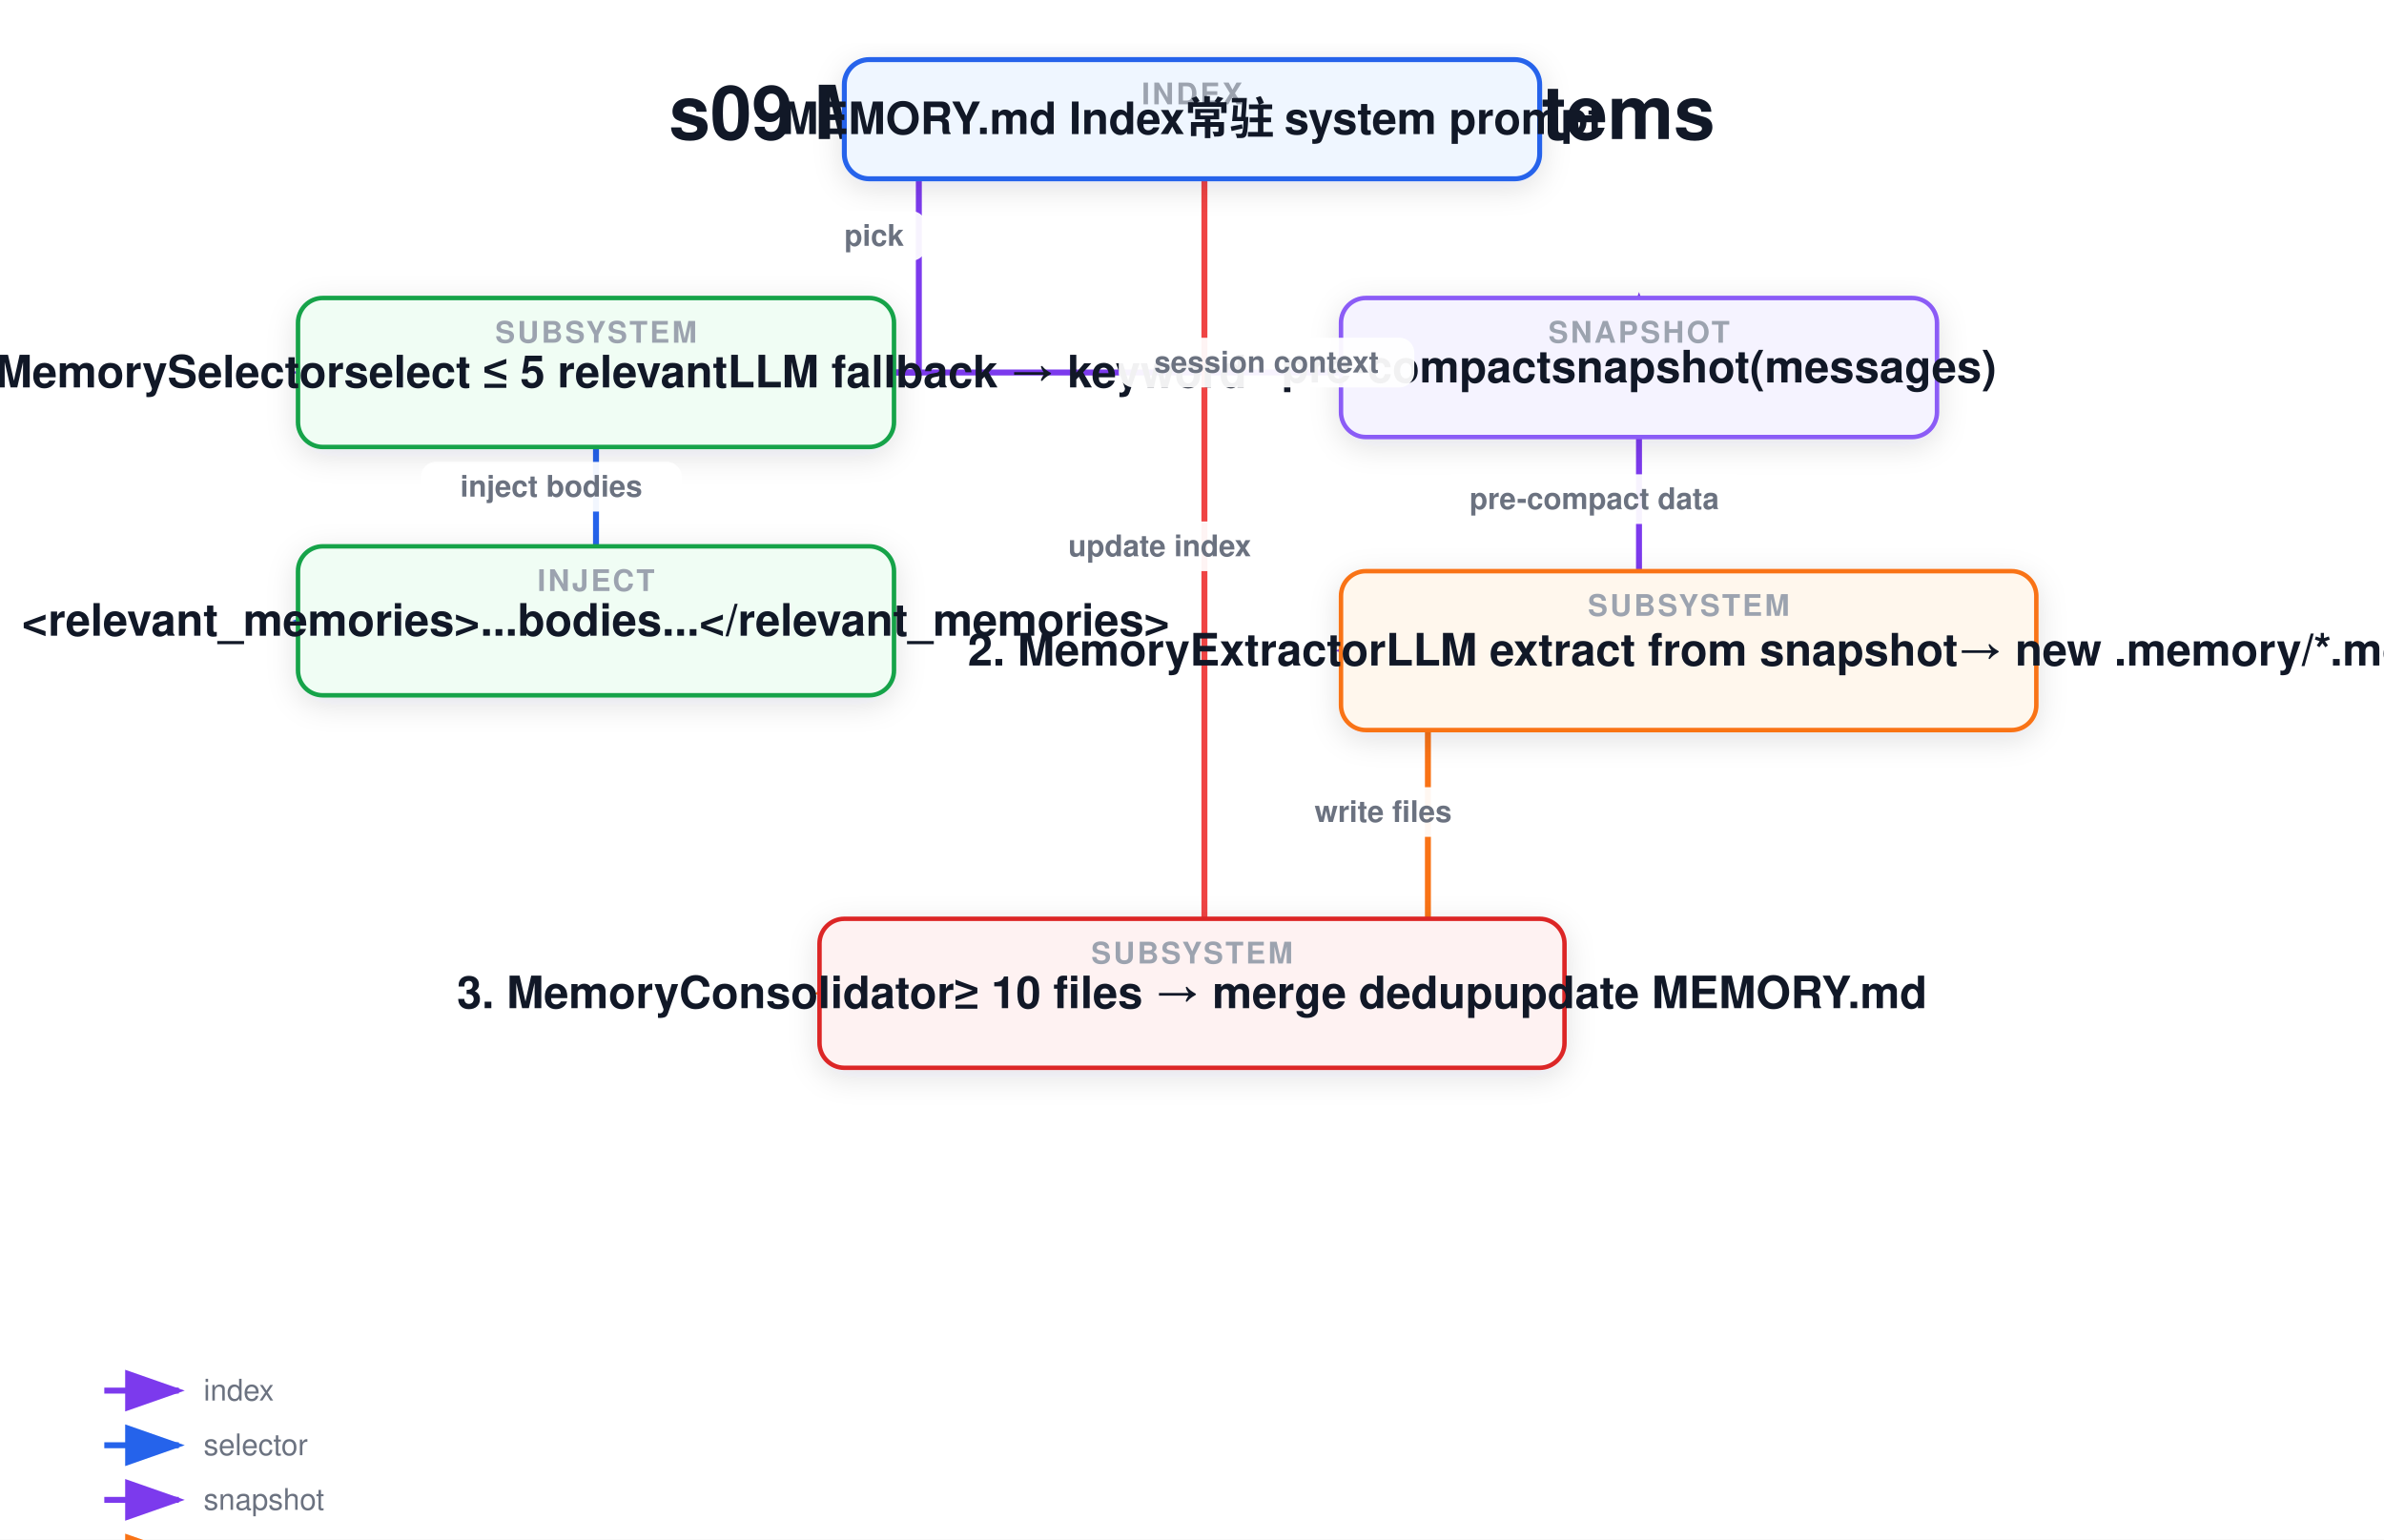
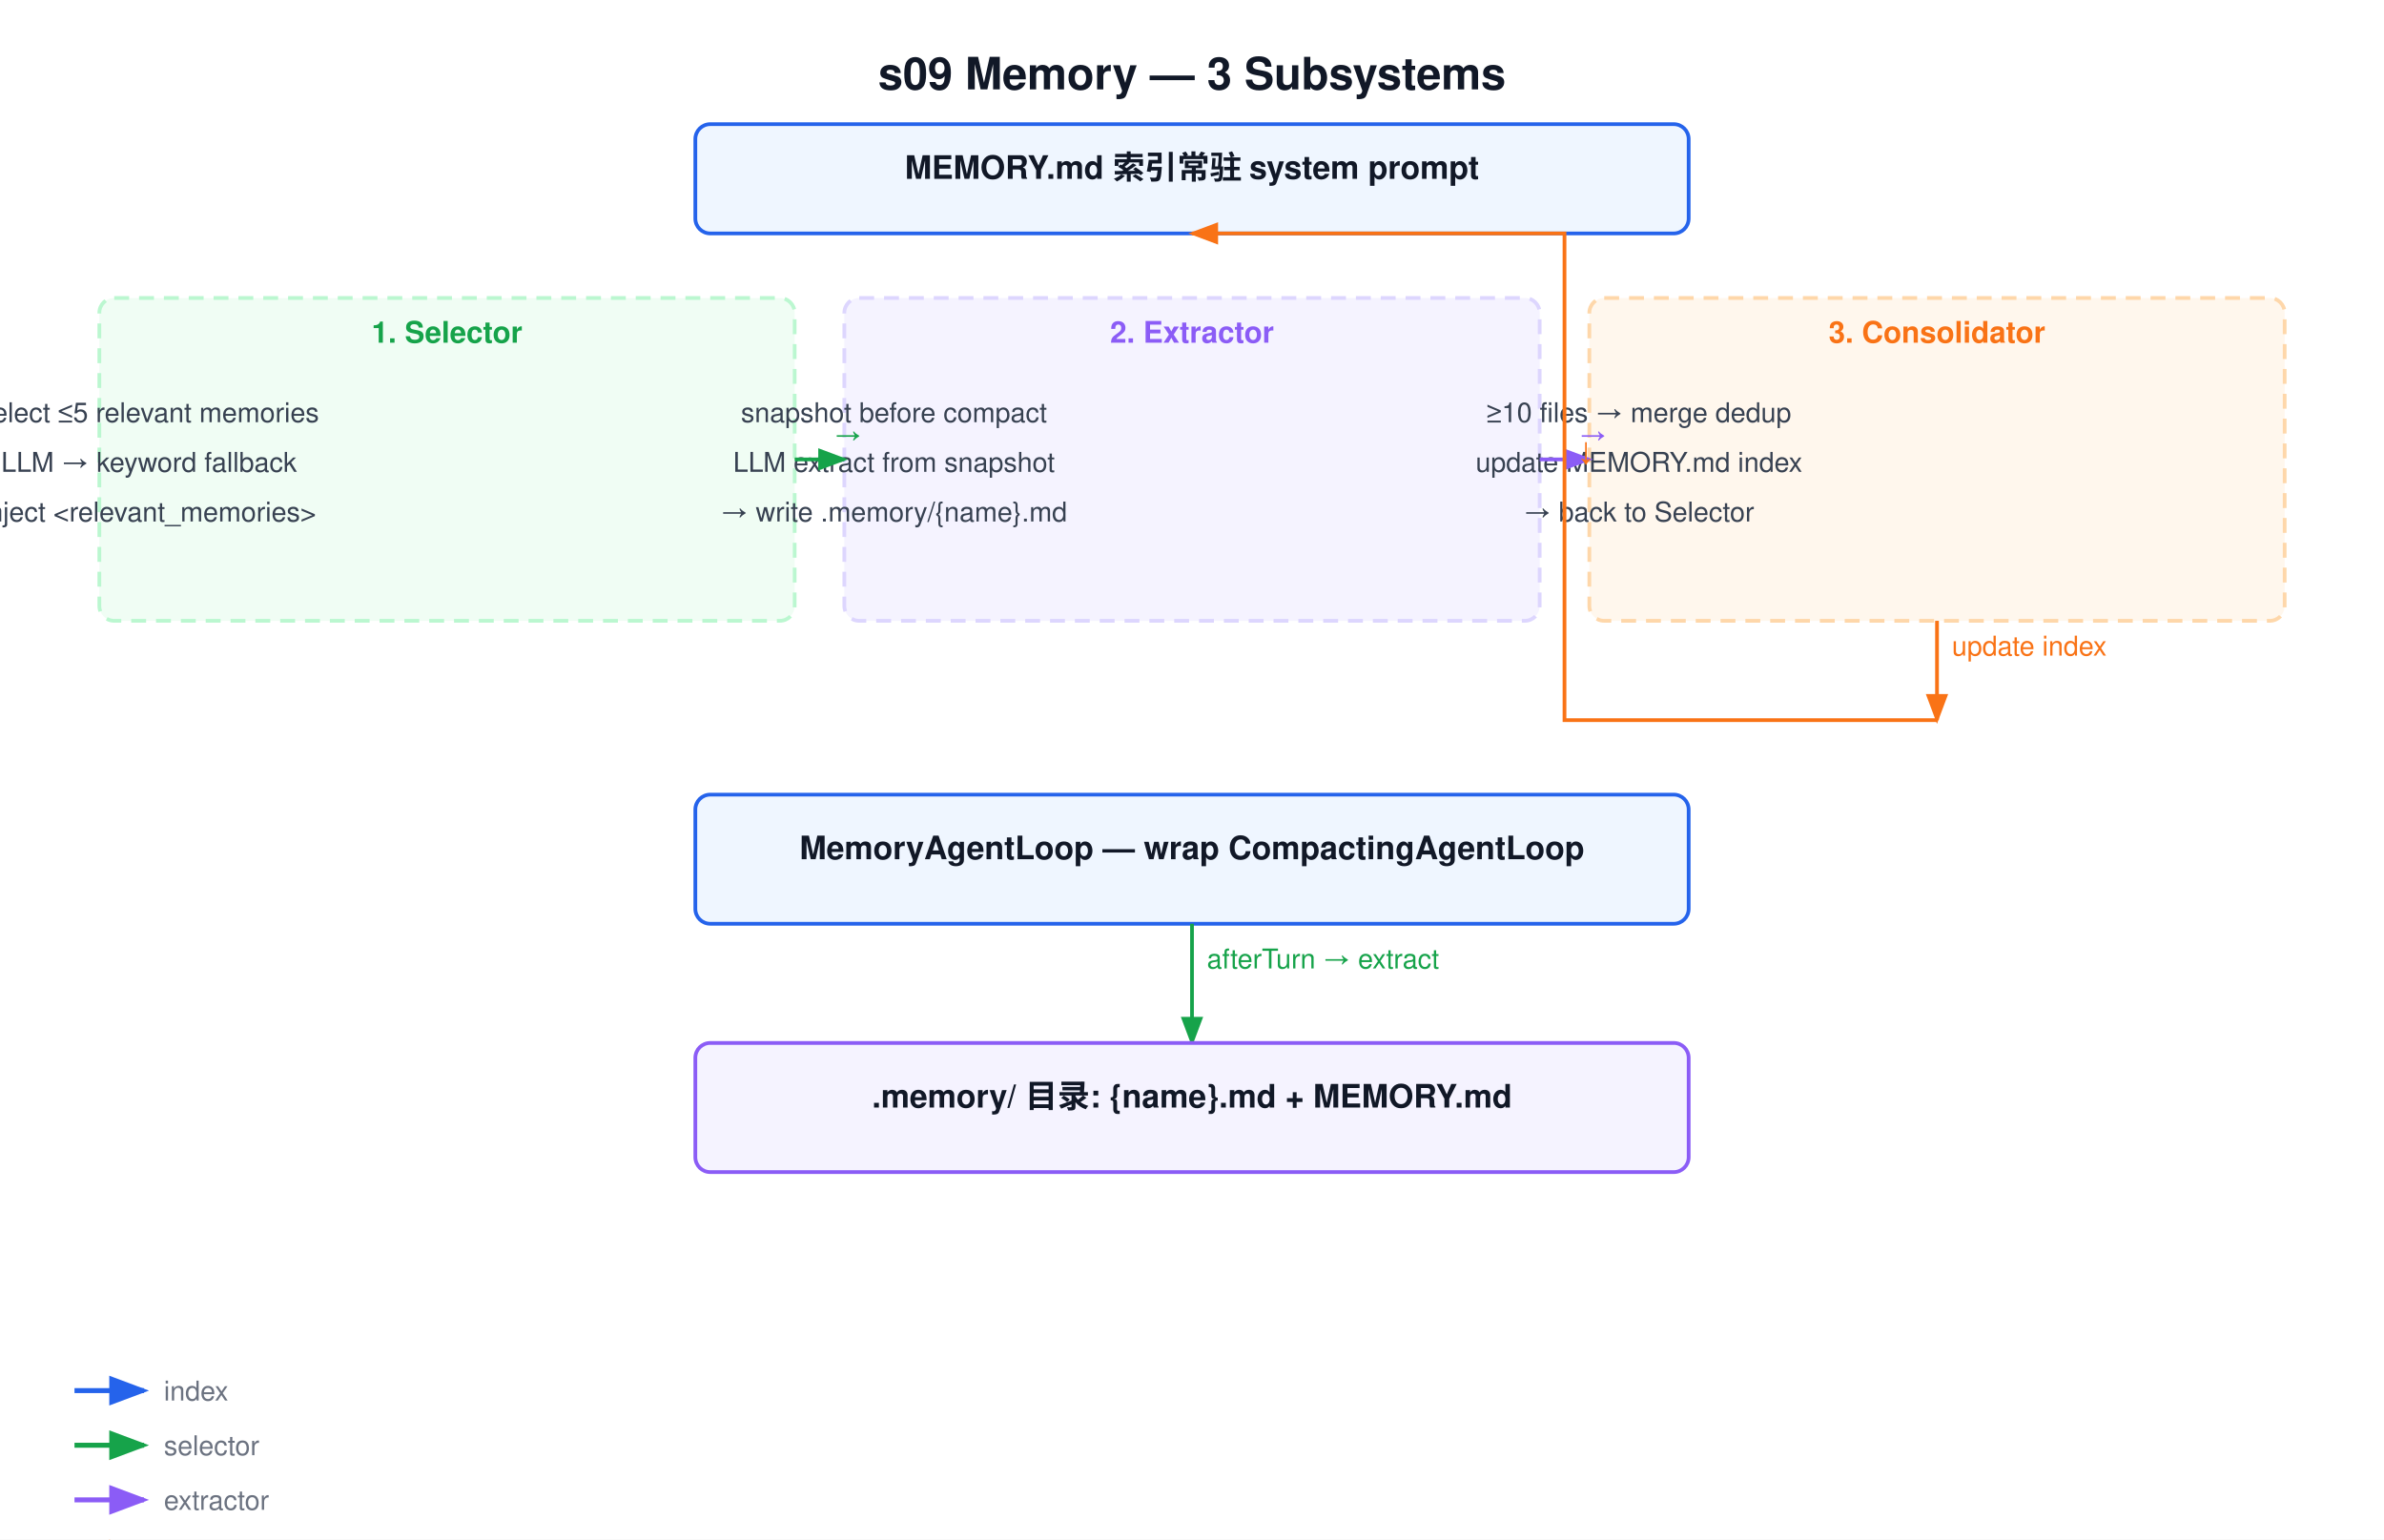
<svg xmlns="http://www.w3.org/2000/svg" viewBox="0 0 960 620" width="960" height="620">
  <defs>
-     <marker id="arrowA" markerWidth="10" markerHeight="7" refX="9" refY="3.5" orient="auto">
-       <polygon points="0 0, 10 3.5, 0 7" fill="#7c3aed" />
+     <marker id="arrow_2563eb" markerWidth="8" markerHeight="6" refX="7" refY="3" orient="auto">
+       <polygon points="0 0, 8 3, 0 6" fill="#2563eb" />
    </marker>
-     <marker id="arrowB" markerWidth="10" markerHeight="7" refX="9" refY="3.5" orient="auto">
-       <polygon points="0 0, 10 3.5, 0 7" fill="#10b981" />
+     <marker id="arrow_16a34a" markerWidth="8" markerHeight="6" refX="7" refY="3" orient="auto">
+       <polygon points="0 0, 8 3, 0 6" fill="#16a34a" />
    </marker>
-     <marker id="arrowC" markerWidth="10" markerHeight="7" refX="9" refY="3.5" orient="auto">
-       <polygon points="0 0, 10 3.5, 0 7" fill="#2563eb" />
+     <marker id="arrow_8b5cf6" markerWidth="8" markerHeight="6" refX="7" refY="3" orient="auto">
+       <polygon points="0 0, 8 3, 0 6" fill="#8b5cf6" />
    </marker>
-     <marker id="arrowE" markerWidth="10" markerHeight="7" refX="9" refY="3.5" orient="auto">
-       <polygon points="0 0, 10 3.5, 0 7" fill="#f97316" />
+     <marker id="arrow_f97316" markerWidth="8" markerHeight="6" refX="7" refY="3" orient="auto">
+       <polygon points="0 0, 8 3, 0 6" fill="#f97316" />
    </marker>
-     <marker id="arrowF" markerWidth="10" markerHeight="7" refX="9" refY="3.5" orient="auto">
-       <polygon points="0 0, 10 3.5, 0 7" fill="#7c3aed" />
+     <marker id="arrow_dc2626" markerWidth="8" markerHeight="6" refX="7" refY="3" orient="auto">
+       <polygon points="0 0, 8 3, 0 6" fill="#dc2626" />
    </marker>
-     <marker id="arrowG" markerWidth="10" markerHeight="7" refX="9" refY="3.5" orient="auto">
-       <polygon points="0 0, 10 3.5, 0 7" fill="#ef4444" />
+     <marker id="arrow_6b7280" markerWidth="8" markerHeight="6" refX="7" refY="3" orient="auto">
+       <polygon points="0 0, 8 3, 0 6" fill="#6b7280" />
    </marker>
-     <marker id="arrowH" markerWidth="10" markerHeight="7" refX="9" refY="3.5" orient="auto">
-       <polygon points="0 0, 10 3.5, 0 7" fill="#6b7280" />
-     </marker>
-     <filter id="shadowSoft" x="-20%" y="-20%" width="140%" height="160%">
-       <feDropShadow dx="0" dy="3" stdDeviation="6" flood-color="#0f172a" flood-opacity="0.12" />
-     </filter>
-     <filter id="shadowGlass" x="-20%" y="-20%" width="140%" height="160%">
-       <feDropShadow dx="0" dy="10" stdDeviation="16" flood-color="#020617" flood-opacity="0.28" />
-     </filter>
-     <style>
-     text { font-family: 'Helvetica Neue', Helvetica, Arial, 'PingFang SC', 'Microsoft YaHei', 'Microsoft JhengHei', 'SimHei', sans-serif; }
-     .title { font-size: 30px; font-weight: 700; fill: #111827; }
-     .subtitle { font-size: 14px; font-weight: 500; fill: #6b7280; }
-     .section { font-size: 13px; font-weight: 700; fill: #2563eb; letter-spacing: 1.4px; }
-     .section-sub { font-size: 12px; font-weight: 500; fill: #94a3b8; }
-     .node-title { font-size: 18px; font-weight: 700; fill: #111827; }
-     .node-sub { font-size: 12px; font-weight: 500; fill: #6b7280; }
-     .node-type { font-size: 12px; font-weight: 700; fill: #9ca3af; letter-spacing: 0.08em; }
-     .arrow-label { font-size: 12px; font-weight: 600; fill: #6b7280; }
-     .legend { font-size: 12px; font-weight: 500; fill: #6b7280; }
-     .footnote { font-size: 12px; font-weight: 500; fill: #94a3b8; }
-     </style>
  </defs>
-   <rect width="960.0" height="620.0" fill="#ffffff" />
-   <text x="480.0" y="56" text-anchor="middle" class="title">s09 Memory — 3 Subsystems</text>
-   <path d="M 620.0,48.0 L 370.0,48.0 L 370.0,150.0 L 120.0,150.0" fill="none" stroke="#7c3aed" stroke-width="2.4" marker-end="url(#arrowA)" />
-   <path d="M 360.0,150.0 L 240.0,150.0 L 240.0,250.0 L 120.0,250.0" fill="none" stroke="#2563eb" stroke-width="2.4" marker-end="url(#arrowC)" />
-   <path d="M 360.0,150.0 L 660.0,150.0 L 660.0,120.0" fill="none" stroke="#7c3aed" stroke-width="2.4" marker-end="url(#arrowA)" />
-   <path d="M 780.0,148.0 L 660.0,148.0 L 660.0,262.0 L 540.0,262.0" fill="none" stroke="#7c3aed" stroke-width="2.4" marker-end="url(#arrowA)" />
-   <path d="M 820.0,262.0 L 575.0,262.0 L 575.0,400.0 L 330.0,400.0" fill="none" stroke="#f97316" stroke-width="2.4" marker-end="url(#arrowE)" />
-   <path d="M 630.0,400.0 L 485.0,400.0 L 485.0,48.0 L 340.0,48.0" fill="none" stroke="#ef4444" stroke-width="2.4" marker-end="url(#arrowG)" />
-   <rect x="340.0" y="24.0" width="280.0" height="48.0" rx="10.0" fill="#eff6ff" stroke="#2563eb" stroke-width="2.0" filter="url(#shadowSoft)" />
-   <text x="480.0" y="42.0" text-anchor="middle" class="node-type">INDEX</text>
-   <text x="480.0" y="54.0" text-anchor="middle" class="node-title">MEMORY.md Index
- 常驻 system prompt</text>
-   <rect x="120.0" y="120.0" width="240.0" height="60.0" rx="10.0" fill="#f0fdf4" stroke="#16a34a" stroke-width="1.8" filter="url(#shadowSoft)" />
-   <text x="240.0" y="138.0" text-anchor="middle" class="node-type">SUBSYSTEM</text>
-   <text x="240.0" y="156.0" text-anchor="middle" class="node-title">1. MemorySelector
- select ≤ 5 relevant
- LLM fallback → keyword</text>
-   <rect x="120.0" y="220.0" width="240.0" height="60.0" rx="10.0" fill="#f0fdf4" stroke="#16a34a" stroke-width="1.8" filter="url(#shadowSoft)" />
-   <text x="240.0" y="238.0" text-anchor="middle" class="node-type">INJECT</text>
-   <text x="240.0" y="256.0" text-anchor="middle" class="node-title">&lt;relevant_memories&gt;
- ...bodies...
- &lt;/relevant_memories&gt;</text>
-   <rect x="540.0" y="120.0" width="240.0" height="56.0" rx="10.0" fill="#f5f3ff" stroke="#8b5cf6" stroke-width="1.8" filter="url(#shadowSoft)" />
-   <text x="660.0" y="138.0" text-anchor="middle" class="node-type">SNAPSHOT</text>
-   <text x="660.0" y="154.0" text-anchor="middle" class="node-title">pre-compact
- snapshot(messages)</text>
-   <rect x="540.0" y="230.0" width="280.0" height="64.0" rx="10.0" fill="#fff7ed" stroke="#f97316" stroke-width="1.8" filter="url(#shadowSoft)" />
-   <text x="680.0" y="248.0" text-anchor="middle" class="node-type">SUBSYSTEM</text>
-   <text x="680.0" y="268.0" text-anchor="middle" class="node-title">2. MemoryExtractor
- LLM extract from snapshot
- → new .memory/*.md</text>
-   <rect x="330.0" y="370.0" width="300.0" height="60.0" rx="10.0" fill="#fef2f2" stroke="#dc2626" stroke-width="1.8" filter="url(#shadowSoft)" />
-   <text x="480.0" y="388.0" text-anchor="middle" class="node-type">SUBSYSTEM</text>
-   <text x="480.0" y="406.0" text-anchor="middle" class="node-title">3. MemoryConsolidator
- ≥ 10 files → merge dedup
- update MEMORY.md</text>
-   <rect x="331.0" y="85.0" width="42" height="20" rx="6" fill="#ffffff" opacity="0.94" />
-   <text x="352.0" y="99.0" text-anchor="middle" class="arrow-label">pick</text>
-   <rect x="169.5" y="186.0" width="105" height="20" rx="6" fill="#ffffff" opacity="0.94" />
-   <text x="222.0" y="200.0" text-anchor="middle" class="arrow-label">inject bodies</text>
-   <rect x="450.5" y="136.0" width="119" height="20" rx="6" fill="#ffffff" opacity="0.94" />
-   <text x="510.0" y="150.0" text-anchor="middle" class="arrow-label">session context</text>
-   <rect x="579.0" y="191.0" width="126" height="20" rx="6" fill="#ffffff" opacity="0.94" />
-   <text x="642.0" y="205.0" text-anchor="middle" class="arrow-label">pre-compact data</text>
-   <rect x="511.5" y="317.0" width="91" height="20" rx="6" fill="#ffffff" opacity="0.94" />
-   <text x="557.0" y="331.0" text-anchor="middle" class="arrow-label">write files</text>
-   <rect x="418.0" y="210.0" width="98" height="20" rx="6" fill="#ffffff" opacity="0.94" />
-   <text x="467.0" y="224.0" text-anchor="middle" class="arrow-label">update index</text>
-   <line x1="42.0" y1="560.0" x2="72.0" y2="560.0" stroke="#7c3aed" stroke-width="2.4" marker-end="url(#arrowA)" />
-   <text x="82.0" y="564.0" class="legend">index</text>
-   <line x1="42.0" y1="582.0" x2="72.0" y2="582.0" stroke="#2563eb" stroke-width="2.4" marker-end="url(#arrowC)" />
-   <text x="82.0" y="586.0" class="legend">selector</text>
-   <line x1="42.0" y1="604.0" x2="72.0" y2="604.0" stroke="#7c3aed" stroke-width="2.4" marker-end="url(#arrowA)" />
-   <text x="82.0" y="608.0" class="legend">snapshot</text>
-   <line x1="42.0" y1="626.0" x2="72.0" y2="626.0" stroke="#f97316" stroke-width="2.4" marker-end="url(#arrowE)" />
-   <text x="82.0" y="630.0" class="legend">extract</text>
-   <line x1="42.0" y1="648.0" x2="72.0" y2="648.0" stroke="#ef4444" stroke-width="2.4" marker-end="url(#arrowG)" />
-   <text x="82.0" y="652.0" class="legend">consolidate</text>
+   <rect width="960" height="620" fill="#ffffff" />
+   <text x="480" y="36" text-anchor="middle" font-family="Helvetica Neue,Helvetica,Arial,PingFang SC,Microsoft YaHei,sans-serif" font-size="18" fill="#111827" font-weight="600">s09 Memory — 3 Subsystems</text>
+   <rect x="280" y="50" width="400" height="44" rx="6" fill="#eff6ff" stroke="#2563eb" stroke-width="1.5" />
+   <text x="480" y="72" text-anchor="middle" font-family="Helvetica Neue,Helvetica,Arial,PingFang SC,Microsoft YaHei,sans-serif" font-size="13" fill="#111827" font-weight="600">MEMORY.md 索引常驻 system prompt</text>
+   <rect x="40" y="120" width="280" height="130" rx="6" fill="#f0fdf4" stroke="#bbf7d0" stroke-width="1.5" stroke-dasharray="6,4" />
+   <text x="180" y="138" text-anchor="middle" font-family="Helvetica Neue,Helvetica,Arial,PingFang SC,Microsoft YaHei,sans-serif" font-size="12" fill="#16a34a" font-weight="600">1. Selector</text>
+   <text x="60" y="170" text-anchor="middle" font-family="Helvetica Neue,Helvetica,Arial,PingFang SC,Microsoft YaHei,sans-serif" font-size="11" fill="#374151">select ≤5 relevant memories</text>
+   <text x="60" y="190" text-anchor="middle" font-family="Helvetica Neue,Helvetica,Arial,PingFang SC,Microsoft YaHei,sans-serif" font-size="11" fill="#374151">LLM → keyword fallback</text>
+   <text x="60" y="210" text-anchor="middle" font-family="Helvetica Neue,Helvetica,Arial,PingFang SC,Microsoft YaHei,sans-serif" font-size="11" fill="#374151">inject &lt;relevant_memories&gt;</text>
+   <rect x="340" y="120" width="280" height="130" rx="6" fill="#f5f3ff" stroke="#ddd6fe" stroke-width="1.5" stroke-dasharray="6,4" />
+   <text x="480" y="138" text-anchor="middle" font-family="Helvetica Neue,Helvetica,Arial,PingFang SC,Microsoft YaHei,sans-serif" font-size="12" fill="#8b5cf6" font-weight="600">2. Extractor</text>
+   <text x="360" y="170" text-anchor="middle" font-family="Helvetica Neue,Helvetica,Arial,PingFang SC,Microsoft YaHei,sans-serif" font-size="11" fill="#374151">snapshot before compact</text>
+   <text x="360" y="190" text-anchor="middle" font-family="Helvetica Neue,Helvetica,Arial,PingFang SC,Microsoft YaHei,sans-serif" font-size="11" fill="#374151">LLM extract from snapshot</text>
+   <text x="360" y="210" text-anchor="middle" font-family="Helvetica Neue,Helvetica,Arial,PingFang SC,Microsoft YaHei,sans-serif" font-size="11" fill="#374151">→ write .memory/{name}.md</text>
+   <rect x="640" y="120" width="280" height="130" rx="6" fill="#fff7ed" stroke="#fed7aa" stroke-width="1.5" stroke-dasharray="6,4" />
+   <text x="780" y="138" text-anchor="middle" font-family="Helvetica Neue,Helvetica,Arial,PingFang SC,Microsoft YaHei,sans-serif" font-size="12" fill="#f97316" font-weight="600">3. Consolidator</text>
+   <text x="660" y="170" text-anchor="middle" font-family="Helvetica Neue,Helvetica,Arial,PingFang SC,Microsoft YaHei,sans-serif" font-size="11" fill="#374151">≥10 files → merge dedup</text>
+   <text x="660" y="190" text-anchor="middle" font-family="Helvetica Neue,Helvetica,Arial,PingFang SC,Microsoft YaHei,sans-serif" font-size="11" fill="#374151">update MEMORY.md index</text>
+   <text x="660" y="210" text-anchor="middle" font-family="Helvetica Neue,Helvetica,Arial,PingFang SC,Microsoft YaHei,sans-serif" font-size="11" fill="#374151">→ back to Selector</text>
+   <path d="M 320,185 L 330,185 L 330,185 L 340,185" fill="none" stroke="#16a34a" stroke-width="1.5" marker-end="url(#arrow_16a34a)" />
+   <text x="336" y="179" font-family="Helvetica Neue,Helvetica,Arial,PingFang SC,Microsoft YaHei,sans-serif" font-size="11" fill="#16a34a">→</text>
+   <path d="M 620,185 L 630,185 L 630,185 L 640,185" fill="none" stroke="#8b5cf6" stroke-width="1.5" marker-end="url(#arrow_8b5cf6)" />
+   <text x="636" y="179" font-family="Helvetica Neue,Helvetica,Arial,PingFang SC,Microsoft YaHei,sans-serif" font-size="11" fill="#8b5cf6">→</text>
+   <path d="M 780,250 L 780,290" fill="none" stroke="#f97316" stroke-width="1.5" marker-end="url(#arrow_f97316)" />
+   <text x="786" y="264" font-family="Helvetica Neue,Helvetica,Arial,PingFang SC,Microsoft YaHei,sans-serif" font-size="11" fill="#f97316">update index</text>
+   <path d="M 780,290 L 630,290 L 630,94 L 480,94" fill="none" stroke="#f97316" stroke-width="1.5" marker-end="url(#arrow_f97316)" />
+   <text x="636" y="186" font-family="Helvetica Neue,Helvetica,Arial,PingFang SC,Microsoft YaHei,sans-serif" font-size="11" fill="#f97316">↓</text>
+   <rect x="280" y="320" width="400" height="52" rx="6" fill="#eff6ff" stroke="#2563eb" stroke-width="1.5" />
+   <text x="480" y="346" text-anchor="middle" font-family="Helvetica Neue,Helvetica,Arial,PingFang SC,Microsoft YaHei,sans-serif" font-size="13" fill="#111827" font-weight="600">MemoryAgentLoop — wrap CompactingAgentLoop</text>
+   <path d="M 480,372 L 480,420" fill="none" stroke="#16a34a" stroke-width="1.5" marker-end="url(#arrow_16a34a)" />
+   <text x="486" y="390" font-family="Helvetica Neue,Helvetica,Arial,PingFang SC,Microsoft YaHei,sans-serif" font-size="11" fill="#16a34a">afterTurn → extract</text>
+   <rect x="280" y="420" width="400" height="52" rx="6" fill="#f5f3ff" stroke="#8b5cf6" stroke-width="1.5" />
+   <text x="480" y="446" text-anchor="middle" font-family="Helvetica Neue,Helvetica,Arial,PingFang SC,Microsoft YaHei,sans-serif" font-size="13" fill="#111827" font-weight="600">.memory/ 目录: {name}.md + MEMORY.md</text>
+   <line x1="30" y1="560" x2="58" y2="560" stroke="#2563eb" stroke-width="2" marker-end="url(#arrow_2563eb)" />
+   <text x="66" y="564" font-family="Helvetica Neue,Helvetica,Arial,PingFang SC,Microsoft YaHei,sans-serif" font-size="11" fill="#6b7280">index</text>
+   <line x1="30" y1="582" x2="58" y2="582" stroke="#16a34a" stroke-width="2" marker-end="url(#arrow_16a34a)" />
+   <text x="66" y="586" font-family="Helvetica Neue,Helvetica,Arial,PingFang SC,Microsoft YaHei,sans-serif" font-size="11" fill="#6b7280">selector</text>
+   <line x1="30" y1="604" x2="58" y2="604" stroke="#8b5cf6" stroke-width="2" marker-end="url(#arrow_8b5cf6)" />
+   <text x="66" y="608" font-family="Helvetica Neue,Helvetica,Arial,PingFang SC,Microsoft YaHei,sans-serif" font-size="11" fill="#6b7280">extractor</text>
+   <line x1="30" y1="626" x2="58" y2="626" stroke="#f97316" stroke-width="2" marker-end="url(#arrow_f97316)" />
+   <text x="66" y="630" font-family="Helvetica Neue,Helvetica,Arial,PingFang SC,Microsoft YaHei,sans-serif" font-size="11" fill="#6b7280">consolidator</text>
</svg>
